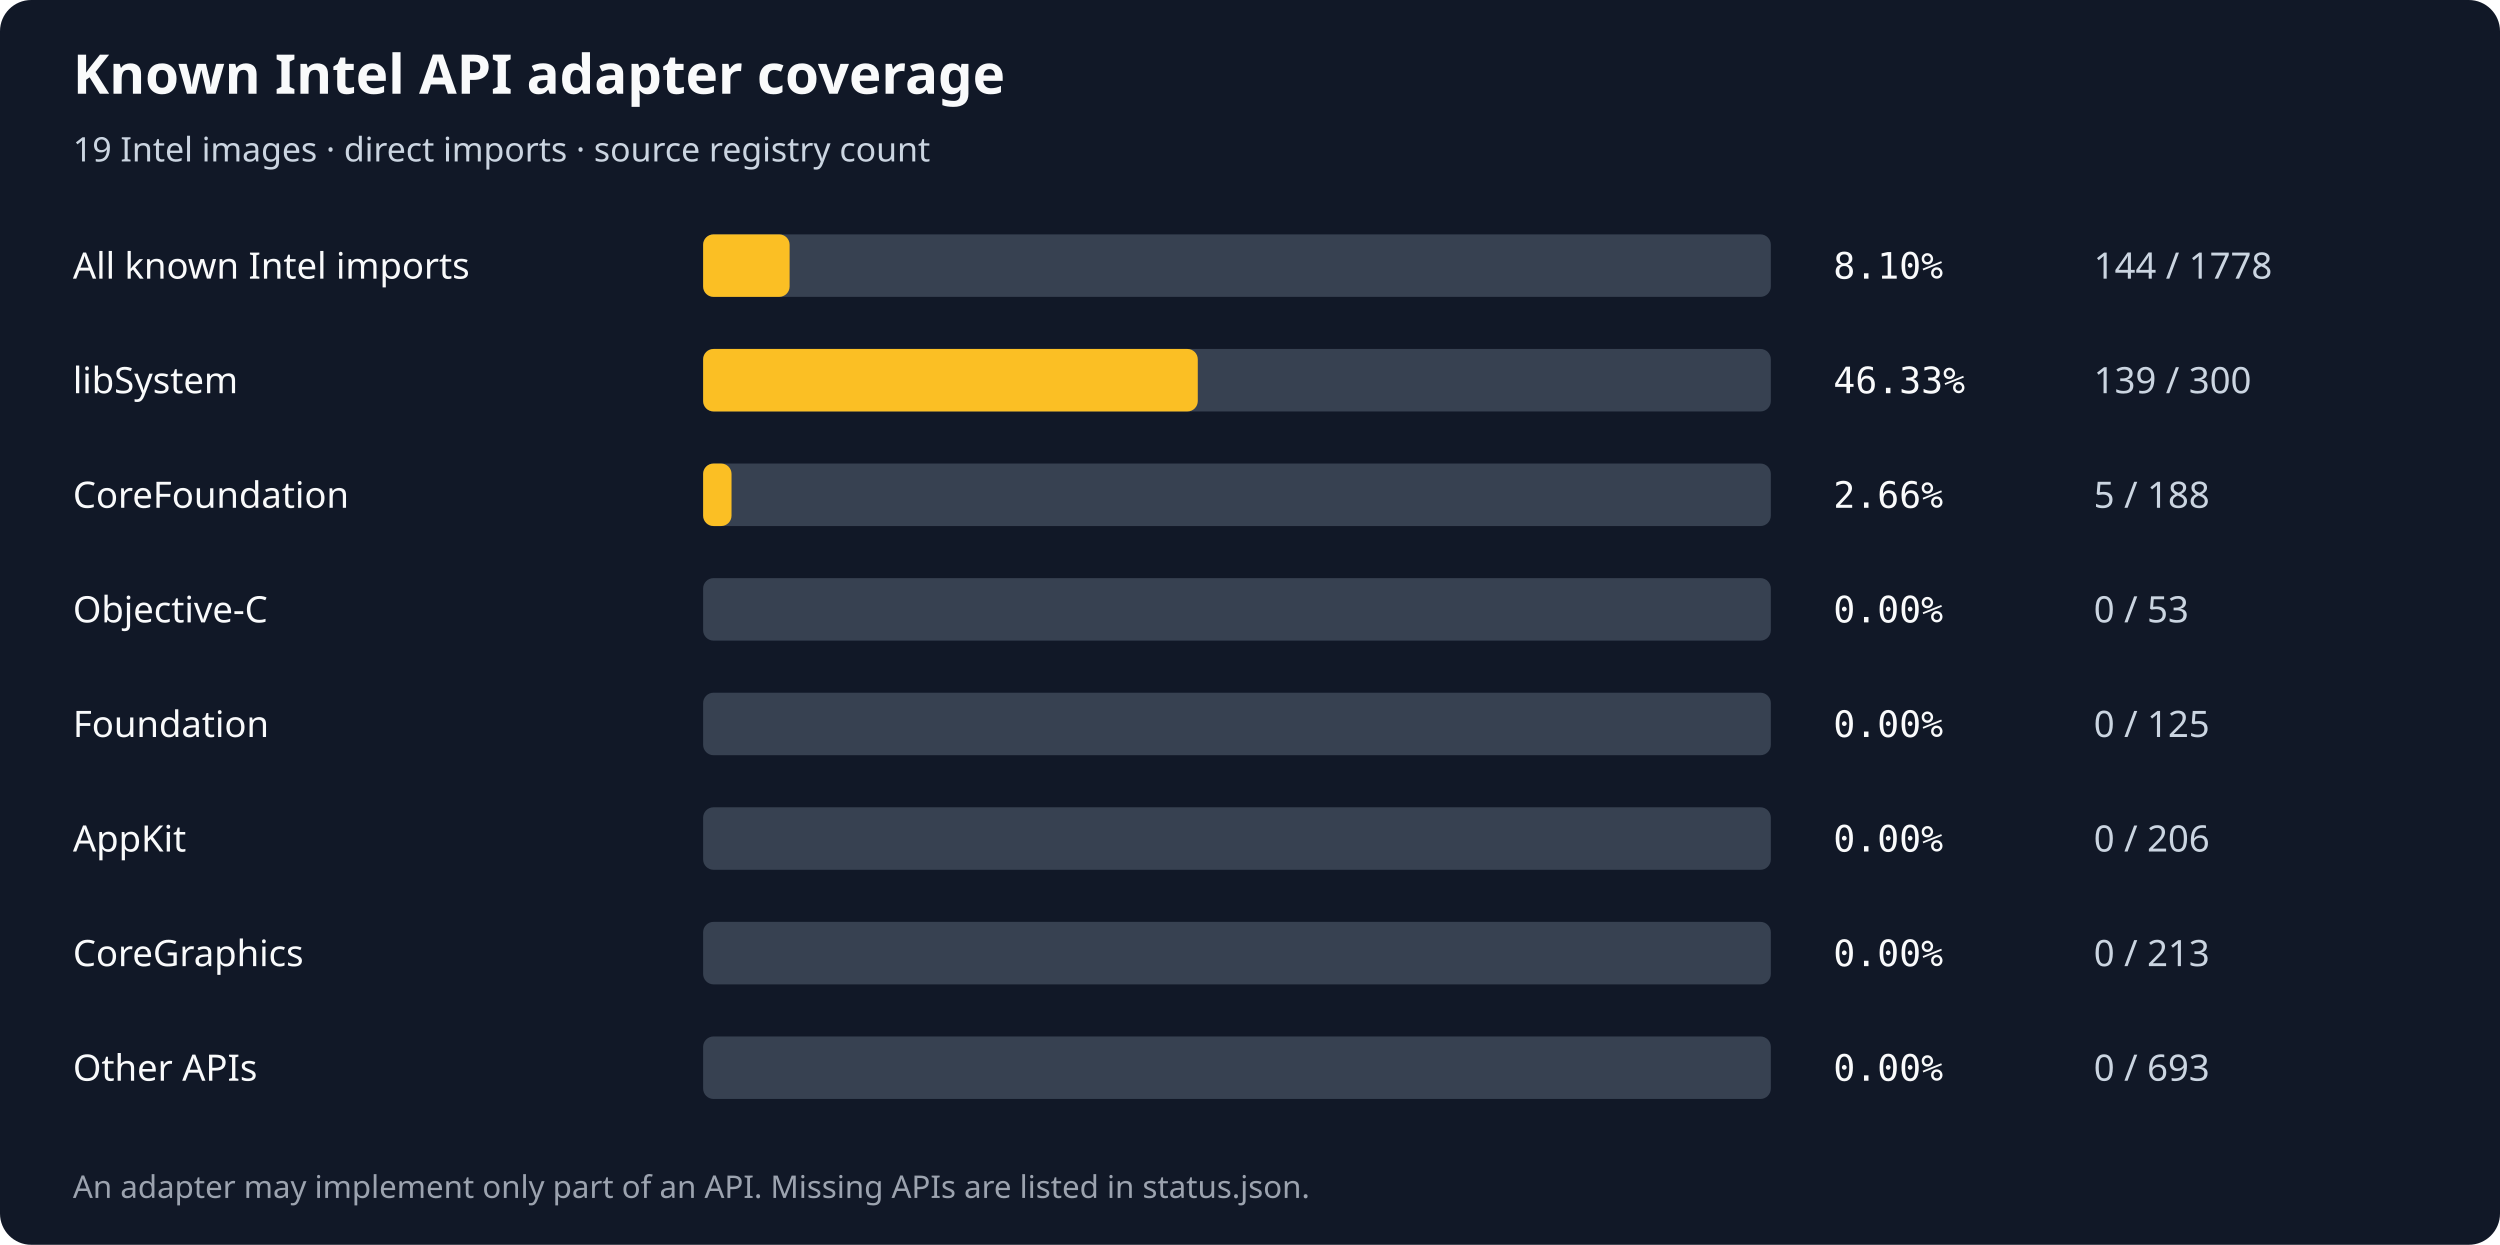
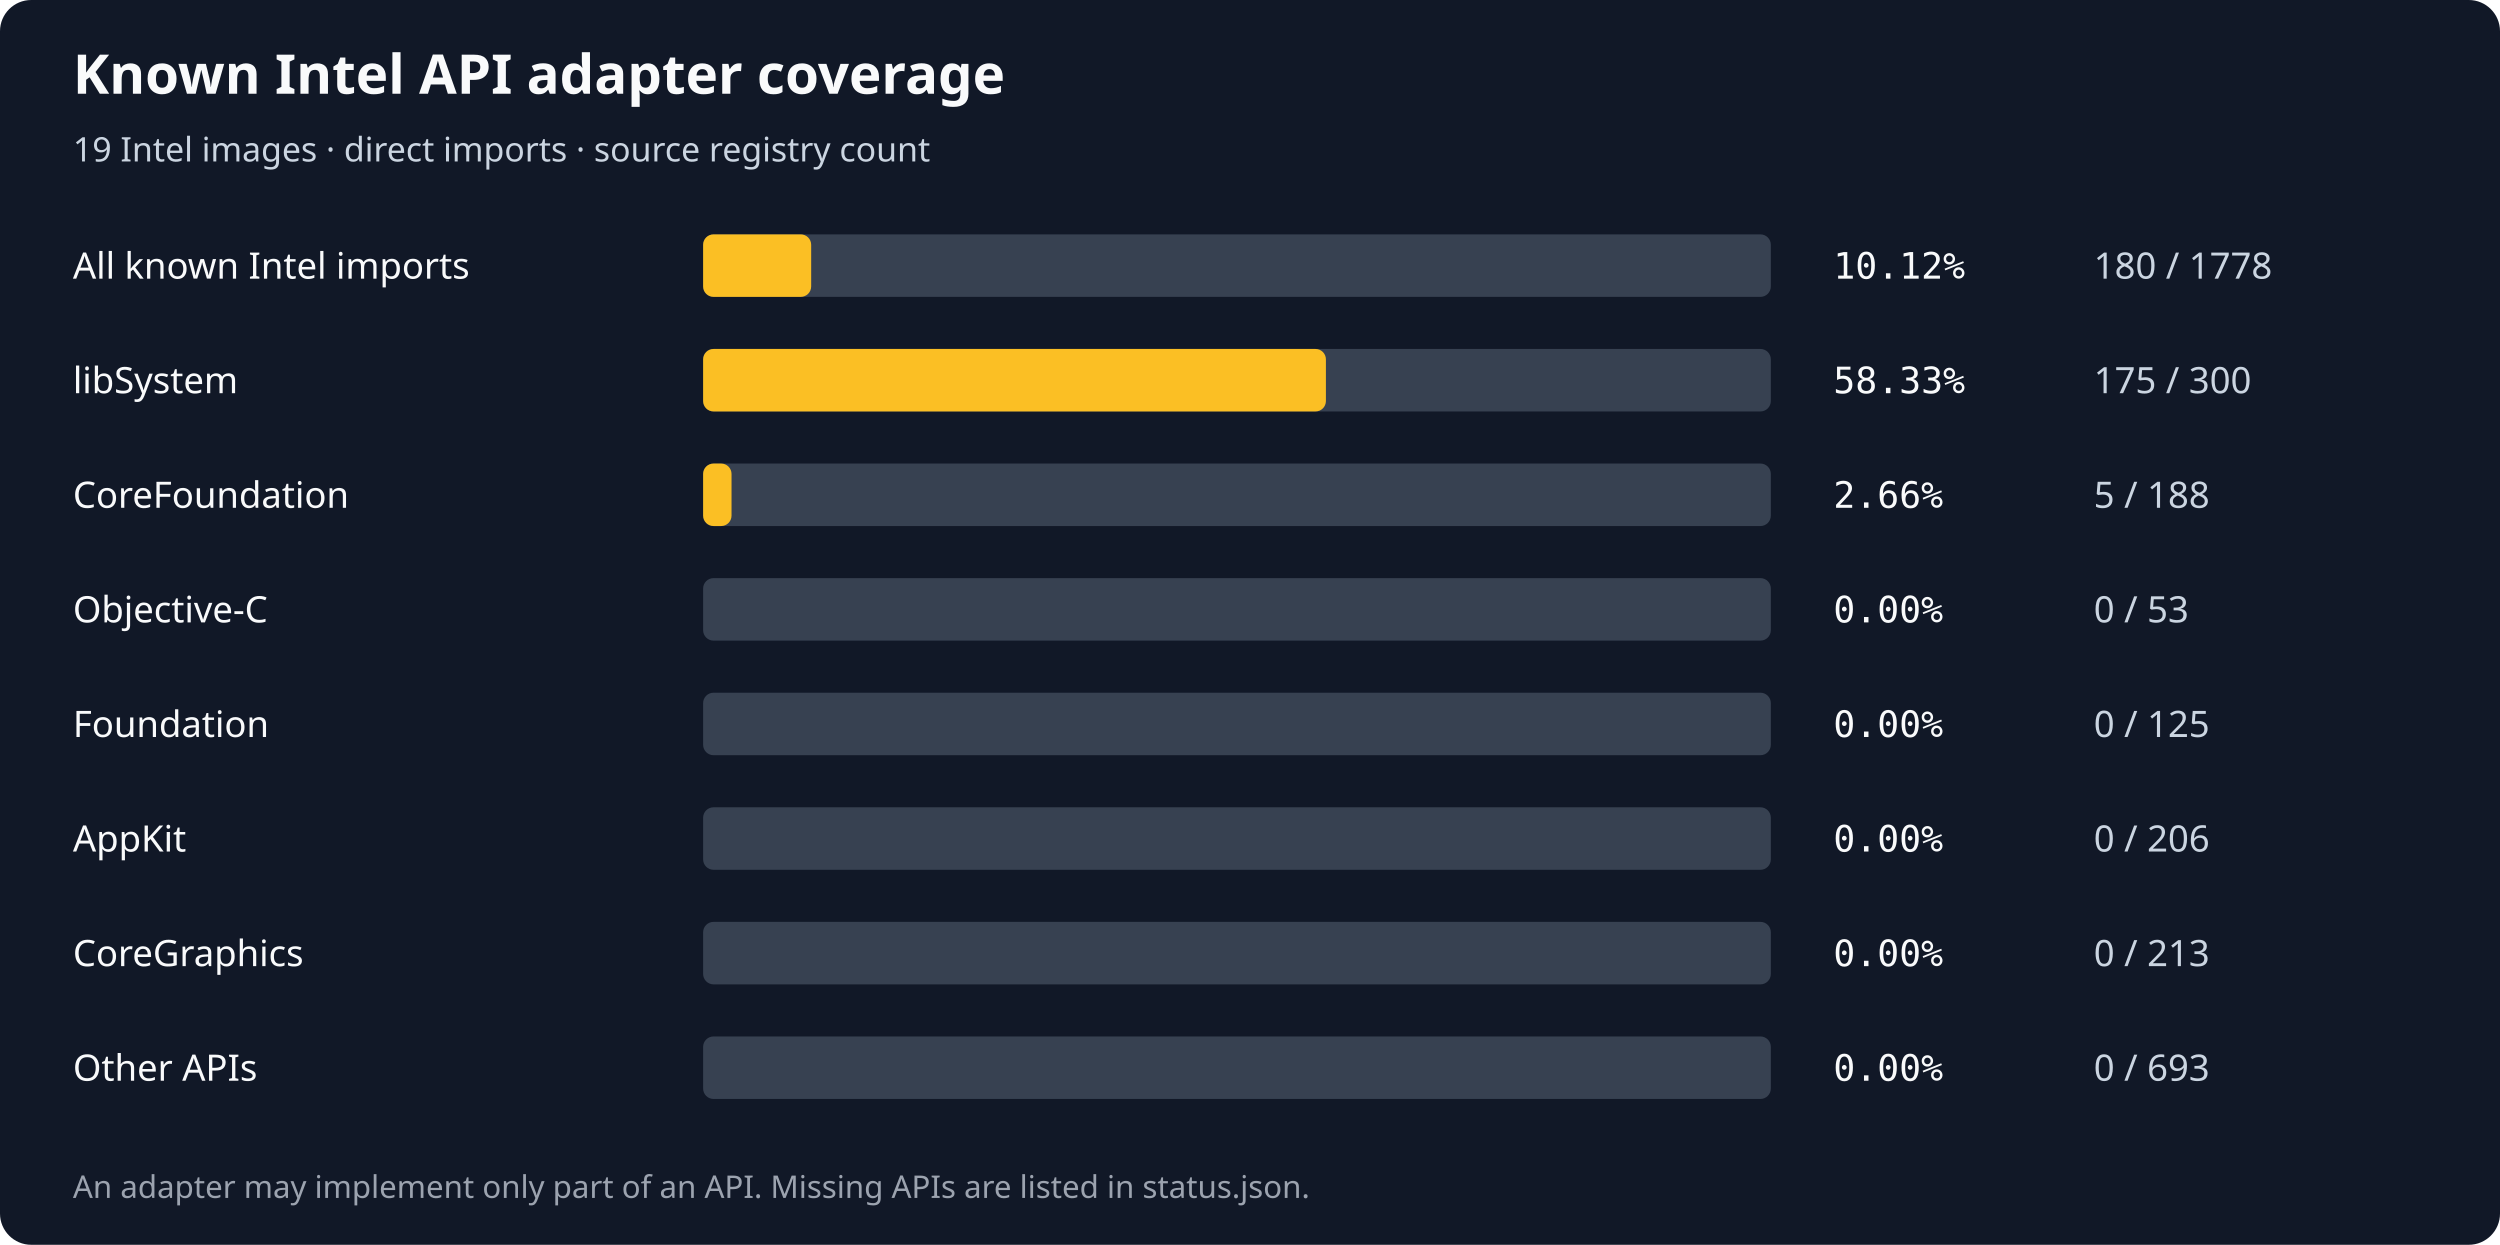
<svg xmlns="http://www.w3.org/2000/svg" width="960" height="478" viewBox="0 0 960 478" role="img" aria-labelledby="title desc">
  <rect width="960" height="478" rx="12" fill="#111827" />
  <g font-family="sans-serif" fill="#f9fafb">
    <text x="28" y="36" font-size="21" font-weight="600">Known Intel API adapter coverage</text>
    <text x="28" y="62" font-size="13" fill="#cbd5e1">19 Intel images · direct imports · source registry count</text>
    <text x="28" y="107" font-size="14">All known Intel imports</text>
    <rect x="270" y="90" width="410" height="24" rx="4" fill="#374151" />
-     <rect x="270" y="90" width="33.21" height="24" rx="4" fill="#fbbf24" />
-     <text x="704" y="107" font-size="14" font-family="monospace">8.10%</text>
-     <text x="804" y="107" font-size="14" fill="#cbd5e1">144 / 1778</text>
+     <rect x="270" y="90" width="41.49" height="24" rx="4" fill="#fbbf24" />
+     <text x="704" y="107" font-size="14" font-family="monospace">10.12%</text>
+     <text x="804" y="107" font-size="14" fill="#cbd5e1">180 / 1778</text>
    <text x="28" y="151" font-size="14">libSystem</text>
    <rect x="270" y="134" width="410" height="24" rx="4" fill="#374151" />
-     <rect x="270" y="134" width="189.95" height="24" rx="4" fill="#fbbf24" />
-     <text x="704" y="151" font-size="14" font-family="monospace">46.33%</text>
-     <text x="804" y="151" font-size="14" fill="#cbd5e1">139 / 300</text>
+     <rect x="270" y="134" width="239.15" height="24" rx="4" fill="#fbbf24" />
+     <text x="704" y="151" font-size="14" font-family="monospace">58.33%</text>
+     <text x="804" y="151" font-size="14" fill="#cbd5e1">175 / 300</text>
    <text x="28" y="195" font-size="14">CoreFoundation</text>
    <rect x="270" y="178" width="410" height="24" rx="4" fill="#374151" />
    <rect x="270" y="178" width="10.91" height="24" rx="4" fill="#fbbf24" />
    <text x="704" y="195" font-size="14" font-family="monospace">2.66%</text>
    <text x="804" y="195" font-size="14" fill="#cbd5e1">5 / 188</text>
    <text x="28" y="239" font-size="14">Objective-C</text>
    <rect x="270" y="222" width="410" height="24" rx="4" fill="#374151" />
    <rect x="270" y="222" width="0.00" height="24" rx="4" fill="#64748b" />
    <text x="704" y="239" font-size="14" font-family="monospace">0.00%</text>
    <text x="804" y="239" font-size="14" fill="#cbd5e1">0 / 53</text>
    <text x="28" y="283" font-size="14">Foundation</text>
    <rect x="270" y="266" width="410" height="24" rx="4" fill="#374151" />
    <rect x="270" y="266" width="0.00" height="24" rx="4" fill="#64748b" />
    <text x="704" y="283" font-size="14" font-family="monospace">0.00%</text>
    <text x="804" y="283" font-size="14" fill="#cbd5e1">0 / 125</text>
    <text x="28" y="327" font-size="14">AppKit</text>
    <rect x="270" y="310" width="410" height="24" rx="4" fill="#374151" />
    <rect x="270" y="310" width="0.00" height="24" rx="4" fill="#64748b" />
    <text x="704" y="327" font-size="14" font-family="monospace">0.00%</text>
    <text x="804" y="327" font-size="14" fill="#cbd5e1">0 / 206</text>
    <text x="28" y="371" font-size="14">CoreGraphics</text>
    <rect x="270" y="354" width="410" height="24" rx="4" fill="#374151" />
    <rect x="270" y="354" width="0.00" height="24" rx="4" fill="#64748b" />
    <text x="704" y="371" font-size="14" font-family="monospace">0.00%</text>
    <text x="804" y="371" font-size="14" fill="#cbd5e1">0 / 213</text>
    <text x="28" y="415" font-size="14">Other APIs</text>
    <rect x="270" y="398" width="410" height="24" rx="4" fill="#374151" />
    <rect x="270" y="398" width="0.00" height="24" rx="4" fill="#64748b" />
    <text x="704" y="415" font-size="14" font-family="monospace">0.00%</text>
    <text x="804" y="415" font-size="14" fill="#cbd5e1">0 / 693</text>
    <text x="28" y="460" font-size="12" fill="#9ca3af">An adapter may implement only part of an API. Missing APIs are listed in status.json.</text>
  </g>
</svg>
